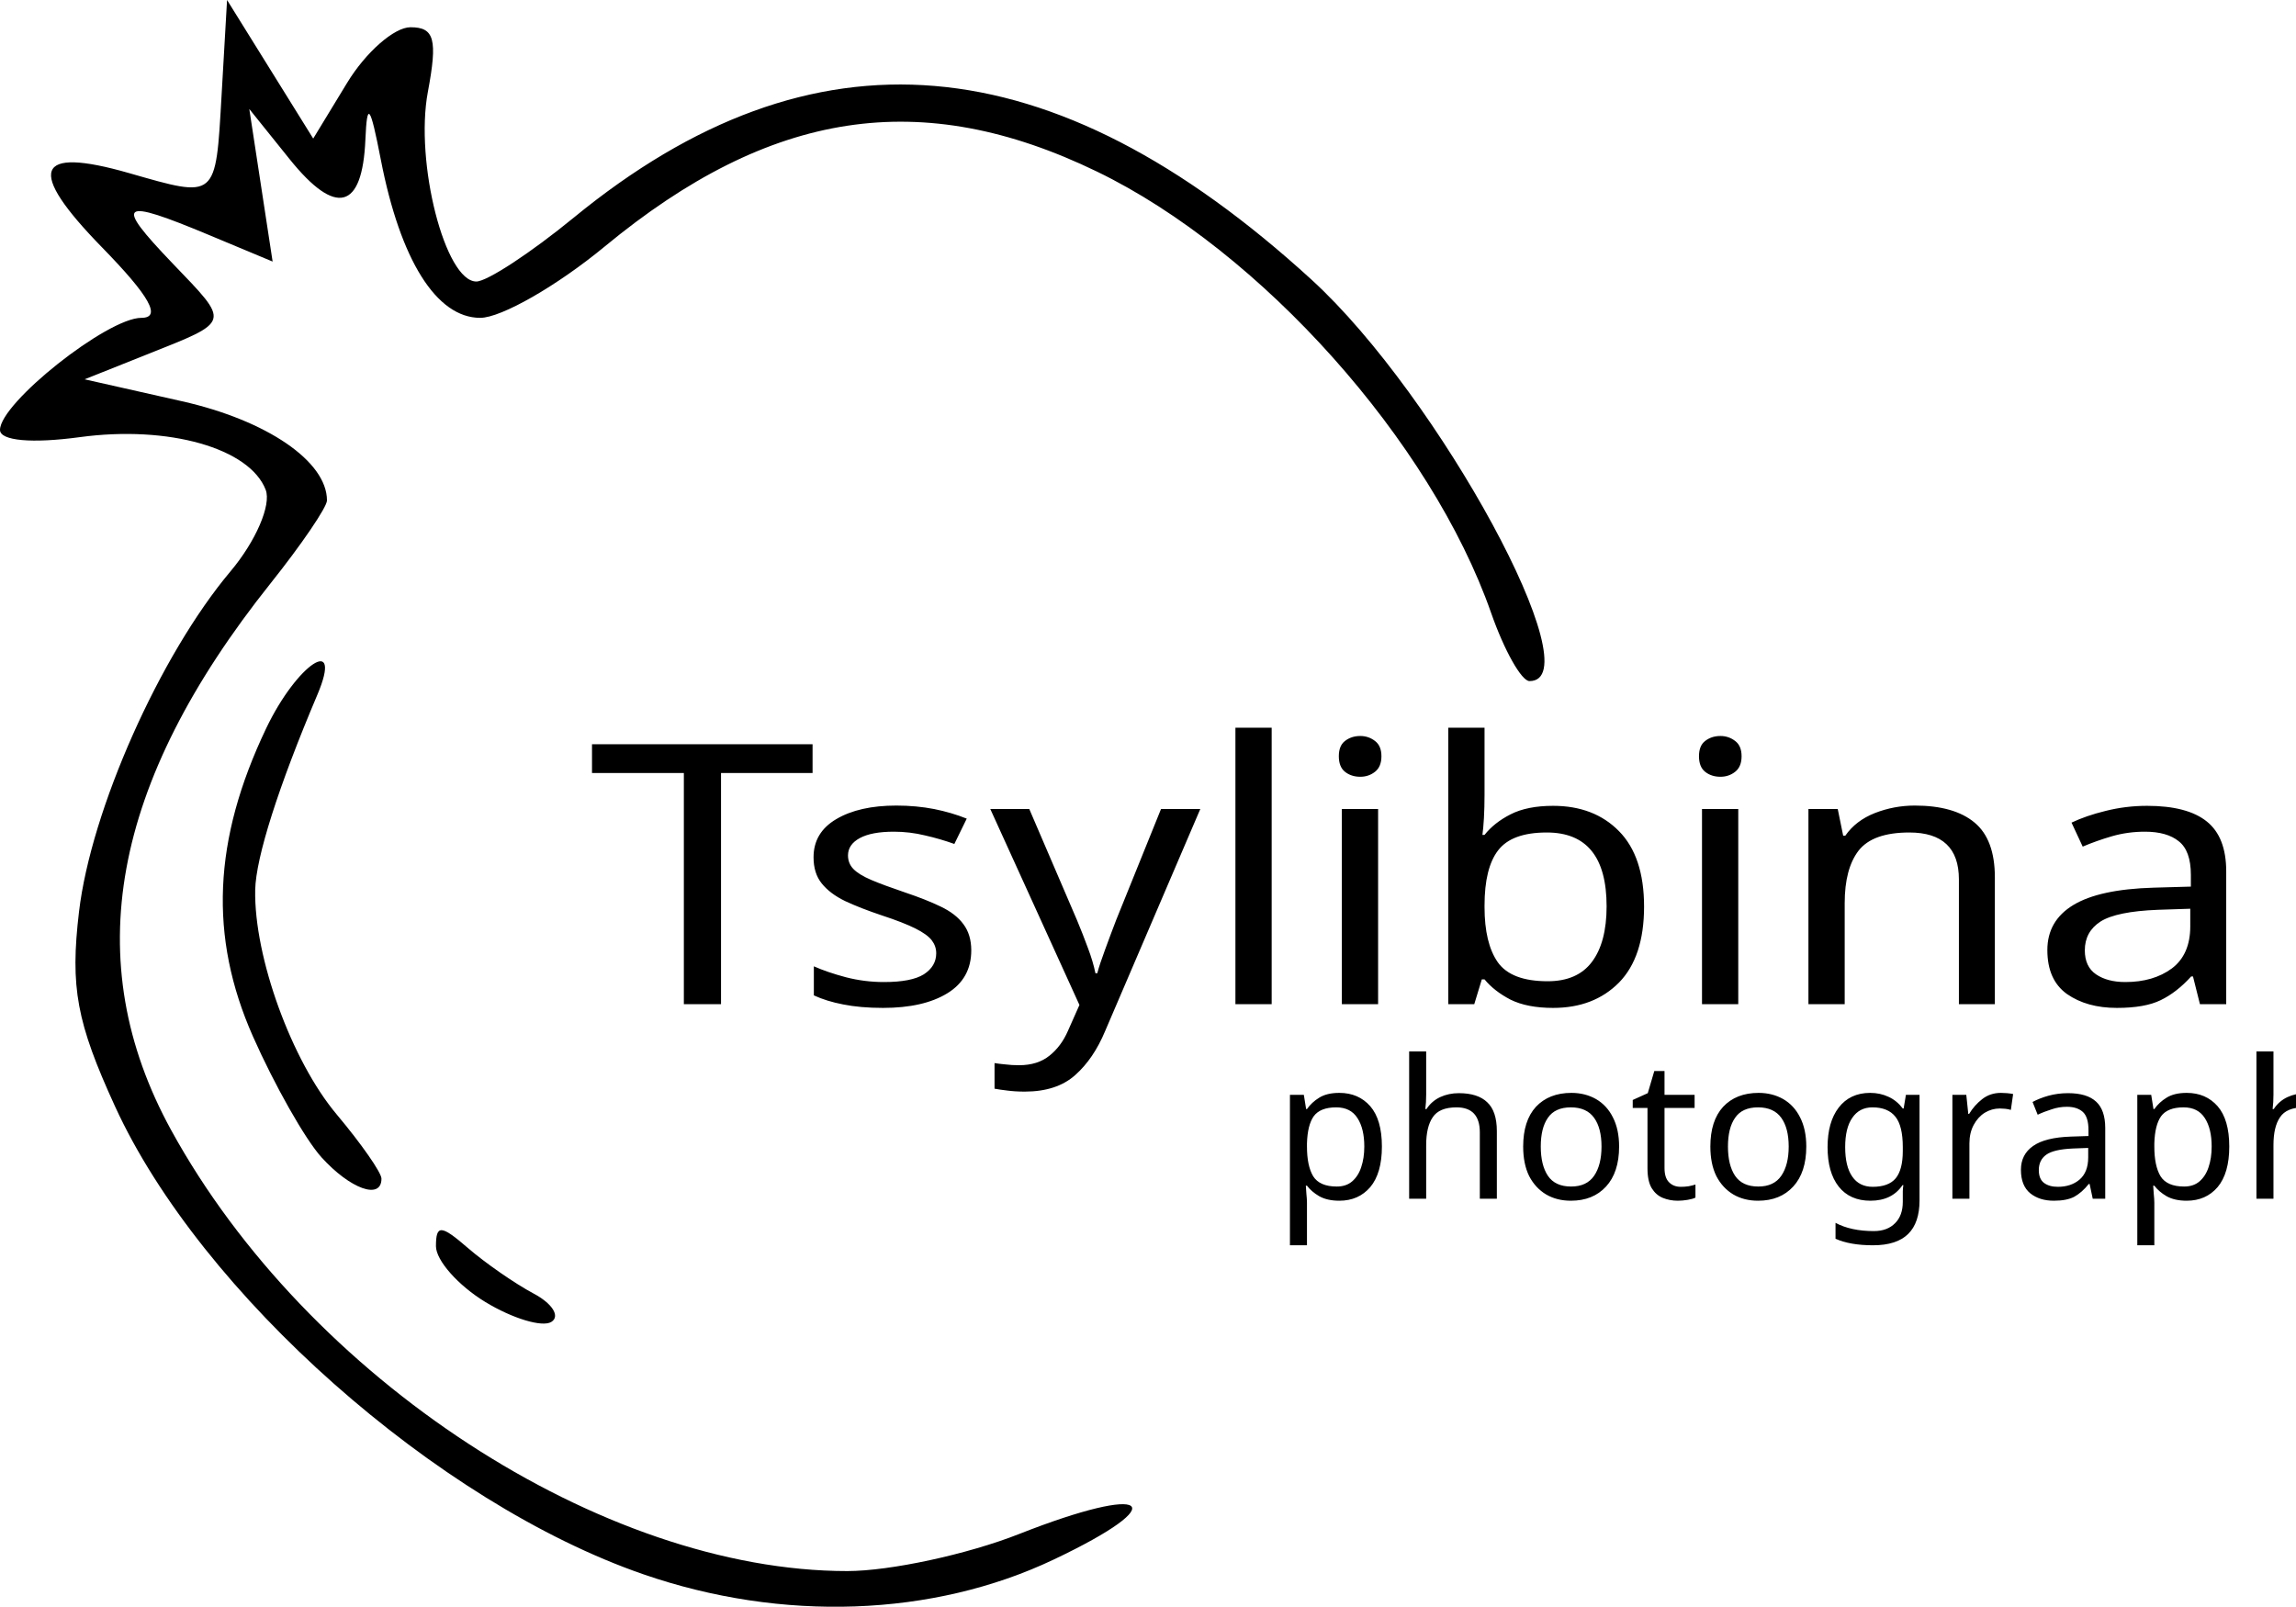
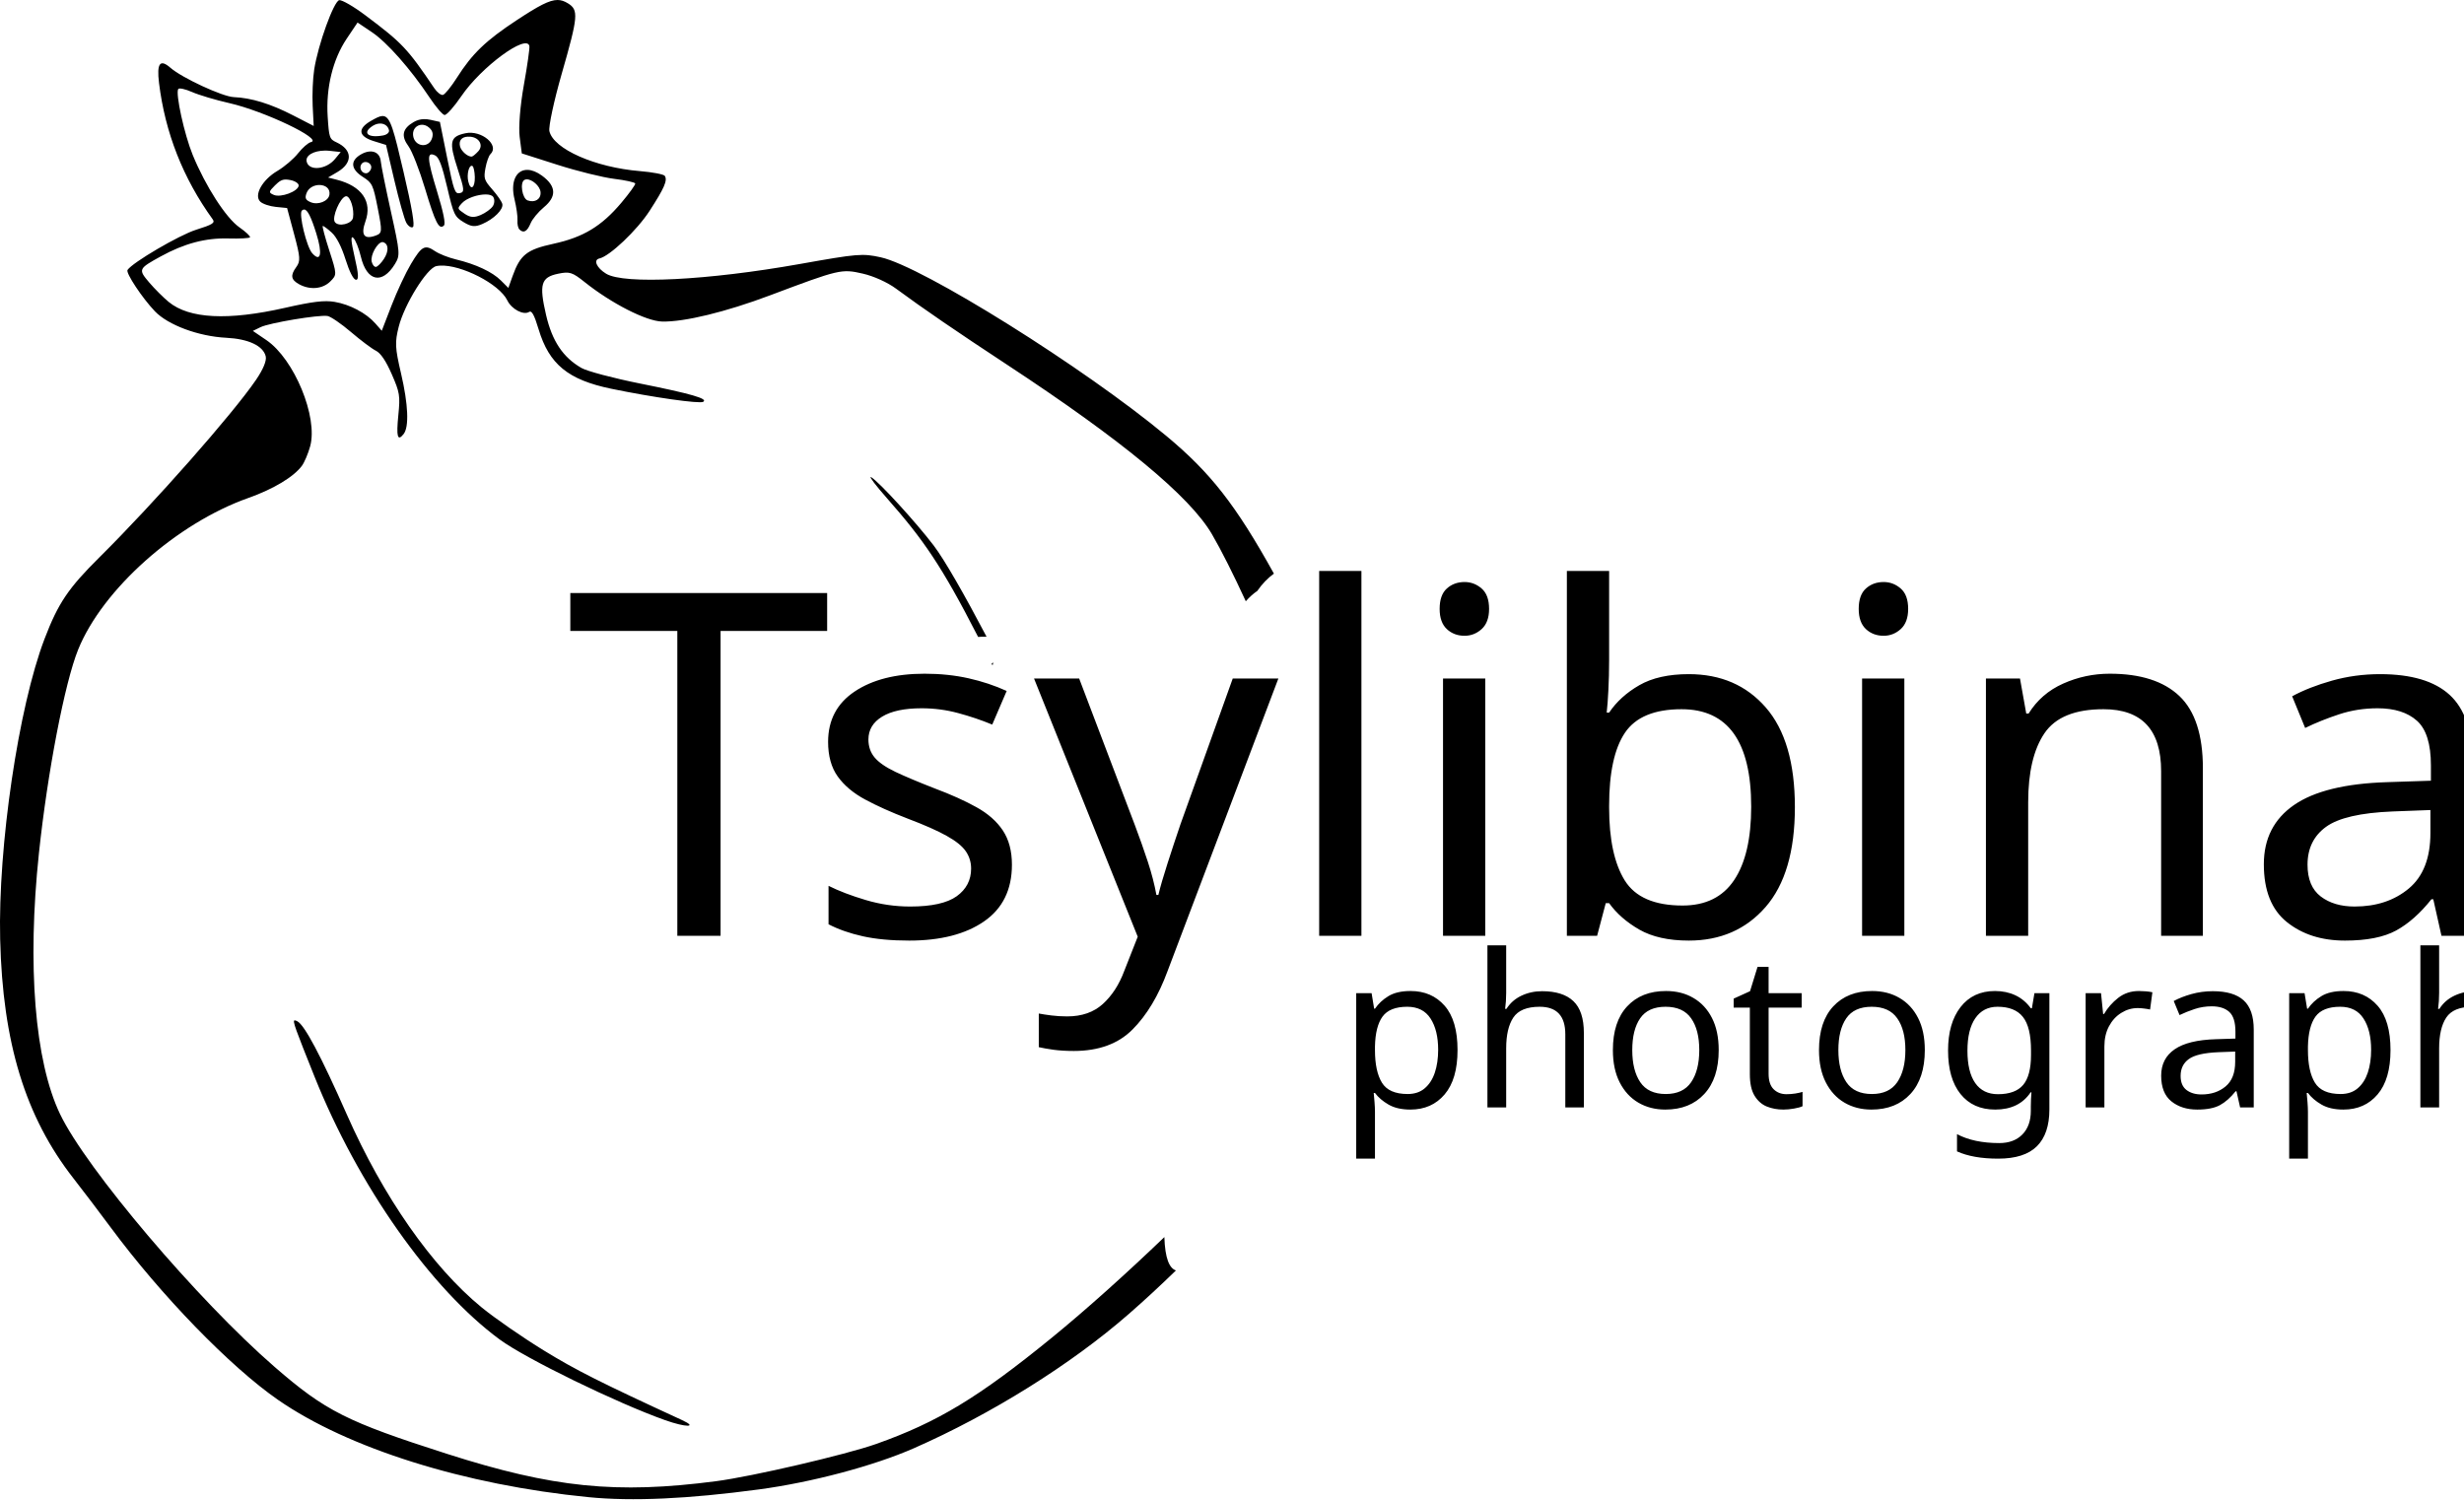
- <svg xmlns="http://www.w3.org/2000/svg" viewBox="0 0 126.398 88.466" height="88.466" width="126.398">
-   <path d="M35.413 86.676c-11.345-3.922-24.36-15.45-29.08-25.76-2.12-4.63-2.476-6.557-1.983-10.72.663-5.605 4.452-14.119 8.337-18.736 1.392-1.654 2.258-3.66 1.94-4.49-.881-2.296-5.35-3.564-10.23-2.902-2.645.359-4.397.2-4.397-.397C0 22.187 5.91 17.5 7.78 17.5c1.13 0 .468-1.186-2.168-3.885-4.17-4.272-3.696-5.573 1.489-4.086 4.857 1.393 4.766 1.47 5.097-4.279L12.5 0l2.372 3.815 2.371 3.814 1.864-3.064c1.025-1.686 2.595-3.065 3.49-3.065 1.322 0 1.5.666.957 3.562-.727 3.876.952 10.438 2.67 10.438.589 0 3.007-1.587 5.374-3.527 13.157-10.781 26.285-9.67 40.617 3.437 7.002 6.404 15.513 22.09 11.986 22.09-.44 0-1.39-1.687-2.111-3.75-3.304-9.443-12.67-19.931-21.7-24.303-9.675-4.684-17.969-3.42-27.105 4.13-2.612 2.157-5.693 3.923-6.848 3.923-2.408 0-4.4-3.172-5.474-8.719-.584-3.012-.756-3.233-.848-1.09-.165 3.865-1.625 4.239-4.173 1.069L13.724 6l.642 4.2.642 4.201-3.472-1.45C6.578 10.879 6.26 11.118 9.49 14.49c3.21 3.35 3.262 3.165-1.411 5.03l-3.421 1.364 5.36 1.208C14.702 23.146 18 25.404 18 27.554c0 .369-1.395 2.42-3.1 4.558C6.116 43.122 4.33 52.937 9.421 62.22 16.93 75.91 33.165 86.5 46.644 86.5c2.355 0 6.61-.917 9.454-2.038 7.178-2.83 8.605-1.774 1.902 1.408-6.642 3.152-14.943 3.449-22.587.806zm-8.69-14.987C25.226 70.78 24 69.396 24 68.613c0-1.196.28-1.181 1.75.092.963.833 2.595 1.966 3.628 2.517 1.034.55 1.472 1.253.974 1.56-.498.308-2.13-.184-3.629-1.093zm-9.03-7.976c-.89-.982-2.585-3.976-3.77-6.653-2.426-5.485-2.197-10.821.729-16.956 1.697-3.56 4.256-5.242 2.82-1.854-2.146 5.062-3.388 8.962-3.423 10.75-.07 3.692 2.007 9.413 4.49 12.363C19.891 62.973 21 64.561 21 64.894c0 1.19-1.717.576-3.307-1.18z" />
-   <text style="line-height:1.25;-inkscape-font-specification:'Indie Flower'" x="90.62" y="62.391" transform="matrix(1.06454 0 0 .93937 -64.112 -3.32)" font-weight="400" font-size="32.114" font-family="Indie Flower" letter-spacing="0" word-spacing="0" stroke-width=".803">
-     <tspan x="90.62" y="62.391" font-size="21.333">Tsylibina</tspan>
+ <svg xmlns="http://www.w3.org/2000/svg" viewBox="0 0 615.959 374.795" height="374.795" width="615.959" id="svg2" version="1.1">
+   <defs id="defs6" />
+   <path d="M 139.359,6.2978744e-6 C 137.321,0.004 134.646,1.444 129.206,5.024 121.445,10.132 118.051,13.394 114.221,19.426 c -1.435,2.26 -3.01,4.196 -3.501,4.302 -0.49,0.107 -1.454,-0.639 -2.142,-1.657 -6.736,-9.972 -8.008,-11.318 -17.254,-18.255 -2.937,-2.203 -5.874,-3.898 -6.526,-3.766 -1.369,0.278 -5.293,11.143 -6.248,17.302 -0.353,2.277 -0.526,6.388 -0.386,9.137 l 0.255,4.999 -5.142,-2.645 c -5.655,-2.909 -10.436,-4.379 -14.845,-4.565 -2.814,-0.119 -12.958,-4.819 -15.821,-7.33 -2.6,-2.279 -3.462,-1.138 -2.859,3.788 1.525,12.449 6.012,23.847 13.419,34.092 0.646,0.894 -0.031,1.32 -4.151,2.613 -4.217,1.323 -15.92,8.185 -17.144,10.051 -0.483,0.736 3.68,7.018 6.844,10.329 3.292,3.445 10.918,6.274 17.852,6.621 5.55,0.278 9.241,2.021 9.857,4.657 0.253,1.082 -0.643,3.243 -2.431,5.865 -5.819,8.533 -25.464,30.802 -39.091,44.312 -7.857,7.789 -10.364,11.51 -13.779,20.459 -6.508,17.05 -11.647,51.854 -11.087,75.072 0.625,25.901 6.296,44.401 18.326,59.787 2.411,3.084 6.597,8.599 9.303,12.256 12.586,17.005 29.865,34.815 41.808,43.093 17.546,12.162 46.702,21.303 77.65,24.343 10.964,1.077 24.84,0.445 42.632,-1.939 13.19,-1.768 28.657,-5.88 38.678,-10.282 19.316,-8.486 39.31,-20.971 53.688,-33.526 4.11,-3.588 8.072,-7.267 11.842,-10.932 -1.66,-0.55 -2.726,-3.012 -2.898,-8.338 -9.252,8.885 -19.511,18.129 -28.259,25.256 -18.247,14.867 -28.438,21.026 -43.791,26.464 -7.59,2.688 -30.974,8.127 -40.014,9.307 -24.92,3.253 -40.771,1.643 -67.245,-6.831 C 86.665,355.432 81.377,352.766 68.65,341.725 49.427,325.05 21.491,292.115 14.986,278.462 8.691,265.25 6.763,241.344 9.731,213.3 11.876,193.039 16.191,170.641 19.542,162.378 c 6.113,-15.071 24.608,-31.544 42.539,-37.887 6.275,-2.22 11.37,-5.283 13.398,-8.056 0.632,-0.864 1.556,-3.048 2.055,-4.854 2.014,-7.298 -3.973,-21.815 -10.955,-26.564 l -3.368,-2.291 1.925,-0.937 c 2.209,-1.075 14.575,-3.14 16.734,-2.794 0.793,0.127 3.435,1.933 5.87,4.014 2.435,2.081 5.233,4.181 6.219,4.665 1.191,0.586 2.522,2.551 3.968,5.861 2.01,4.602 2.135,5.378 1.652,10.24 -0.54,5.428 -0.206,6.641 1.307,4.748 1.413,-1.768 1.175,-7.425 -0.639,-15.186 -1.497,-6.402 -1.562,-7.758 -0.563,-11.691 1.413,-5.561 7.021,-14.603 9.374,-15.114 0.304,-0.066 0.63,-0.107 0.976,-0.126 5.196,-0.284 14.77,4.535 16.795,8.703 1.067,2.197 4.051,3.765 5.452,2.864 0.644,-0.414 1.285,0.766 2.369,4.367 2.627,8.727 7.379,12.616 18.135,14.842 10.38,2.148 22.074,3.812 23,3.273 1.319,-0.768 -2.953,-2.004 -15.882,-4.595 -6.596,-1.322 -13.136,-3.059 -14.535,-3.86 -4.623,-2.645 -7.351,-6.733 -8.869,-13.294 -1.767,-7.638 -1.259,-9.383 2.99,-10.268 2.901,-0.604 3.556,-0.398 6.661,2.079 6.714,5.356 15.377,9.773 19.357,9.869 5.55,0.134 15.94,-2.39 27.048,-6.573 17.27,-6.502 17.81,-6.628 23.114,-5.412 2.734,0.626 6.185,2.184 8.312,3.751 6.827,5.03 15.114,10.707 27.799,19.043 28.756,18.897 45.63,32.856 51.177,42.338 2.343,4.005 5.519,10.351 8.471,16.778 0.9,-1.013 1.861,-1.904 2.871,-2.575 1.221,-1.778 2.63,-3.221 4.158,-4.332 -9.553,-17.22 -15.845,-25.214 -26.807,-34.351 -20.468,-17.058 -61.065,-42.461 -71.489,-44.731 -4.587,-0.999 -5.701,-0.907 -20.248,1.682 -22.958,4.086 -43.933,5.138 -48.379,2.429 -2.396,-1.46 -3.283,-3.471 -1.686,-3.819 2.558,-0.556 9.394,-7.042 12.53,-11.889 3.701,-5.721 4.528,-7.614 3.817,-8.749 -0.25,-0.399 -3.056,-0.939 -6.236,-1.201 -11.194,-0.923 -21.593,-5.512 -22.617,-9.979 -0.255,-1.111 1.132,-7.575 3.081,-14.365 4.133,-14.394 4.268,-15.943 1.525,-17.614 -0.864,-0.526 -1.659,-0.822 -2.586,-0.82 z M 89.38,5.633 l 3.579,2.404 c 3.797,2.551 9.702,9.237 14.4,16.303 1.565,2.354 3.258,4.337 3.763,4.408 0.505,0.071 2.4,-2.053 4.212,-4.72 4.949,-7.286 16.323,-15.661 17.004,-12.52 0.11,0.507 -0.513,4.897 -1.384,9.754 -0.919,5.134 -1.357,10.56 -1.046,12.96 l 0.534,4.129 8.966,2.863 c 4.931,1.575 11.283,3.147 14.116,3.494 2.833,0.347 5.207,0.872 5.276,1.169 0.07,0.297 -1.494,2.465 -3.476,4.817 -4.936,5.857 -9.523,8.63 -16.941,10.241 -6.69,1.453 -8.336,2.752 -10.24,8.075 l -1.062,2.969 -1.872,-1.869 c -2.136,-2.132 -6.272,-4.07 -11.207,-5.252 -1.866,-0.447 -4.207,-1.366 -5.205,-2.044 -2.575,-1.75 -3.364,-1.338 -6.056,3.161 -1.313,2.195 -3.494,6.853 -4.846,10.351 l -2.459,6.362 -1.594,-1.814 c -2.287,-2.601 -6.33,-4.747 -10.184,-5.405 -2.542,-0.434 -5.483,-0.083 -12.365,1.478 -14.299,3.242 -23.985,2.753 -29.126,-1.47 -1.332,-1.094 -3.516,-3.275 -4.854,-4.846 -2.801,-3.289 -2.729,-3.454 2.859,-6.524 5.887,-3.235 11.214,-4.652 16.894,-4.492 2.83,0.08 5.273,-0.052 5.43,-0.291 0.157,-0.24 -1.042,-1.365 -2.665,-2.503 -3.345,-2.344 -8.472,-10.305 -11.668,-18.116 -2.086,-5.099 -4.332,-15.343 -3.606,-16.449 0.217,-0.331 1.772,0.006 3.455,0.75 1.683,0.744 5.866,1.99 9.296,2.769 8.757,1.988 23.574,9.067 20.414,9.753 -0.669,0.145 -2.117,1.406 -3.217,2.803 -1.1,1.396 -3.429,3.378 -5.173,4.404 -3.769,2.216 -5.918,6.08 -4.268,7.674 0.591,0.571 2.341,1.163 3.888,1.316 l 2.814,0.279 1.759,6.546 c 1.561,5.809 1.619,6.735 0.523,8.234 -1.513,2.071 -1.314,3.172 0.778,4.305 2.693,1.458 5.846,1.162 7.744,-0.728 1.68,-1.673 1.677,-1.776 -0.256,-7.746 -1.078,-3.328 -1.811,-6.084 -1.628,-6.124 0.183,-0.04 1.184,0.698 2.224,1.639 1.202,1.088 2.463,3.531 3.463,6.711 0.968,3.08 1.964,5.037 2.595,5.096 0.759,0.071 0.68,-1.387 -0.31,-5.659 -0.924,-3.987 -1.027,-5.467 -0.337,-4.815 0.548,0.518 1.395,2.625 1.882,4.682 1.475,6.222 5.341,7.064 8.524,1.859 1.33,-2.176 1.286,-2.769 -0.996,-13.082 -1.315,-5.942 -2.46,-11.611 -2.544,-12.598 -0.209,-2.448 -2.515,-3.2 -5.073,-1.654 -2.627,1.587 -2.401,3.646 0.612,5.57 2.334,1.491 2.553,1.949 3.701,7.802 1.157,5.902 1.13,6.25 -0.526,6.855 -2.882,1.053 -3.759,-0.161 -2.554,-3.533 1.779,-4.975 -0.903,-8.858 -7.221,-10.451 l -2.119,-0.534 2.317,-1.359 c 3.912,-2.294 3.823,-5.573 -0.203,-7.437 -1.755,-0.812 -1.868,-1.143 -2.21,-6.465 -0.458,-7.132 1.288,-14.276 4.752,-19.435 z m 6.192,23.373 c -0.737,0.035 -1.641,0.524 -2.865,1.228 -3.387,1.947 -3.119,3.852 0.711,5.04 l 3.083,0.956 2.097,8.922 c 1.153,4.907 2.484,9.633 2.958,10.503 0.473,0.869 1.216,1.372 1.65,1.117 0.546,-0.32 -0.179,-4.61 -2.345,-13.874 -2.404,-10.282 -3.24,-13.628 -4.983,-13.879 -0.099,-0.014 -0.201,-0.018 -0.307,-0.013 z m 10.342,0.778 c -0.898,0.031 -1.724,0.275 -2.514,0.735 -2.808,1.635 -3.194,3.467 -1.278,6.055 0.887,1.198 2.747,5.959 4.135,10.581 2.577,8.58 3.496,10.377 4.713,9.227 0.46,-0.434 -0.108,-3.26 -1.705,-8.488 -2.535,-8.298 -2.627,-10.087 -0.468,-9.027 0.942,0.462 1.723,2.536 2.981,7.913 1.6,6.844 1.849,7.376 4.099,8.747 1.929,1.176 2.839,1.27 4.674,0.482 2.933,-1.259 5.337,-3.663 5.02,-5.018 -0.137,-0.584 -1.256,-2.21 -2.488,-3.614 -2.054,-2.341 -2.197,-2.783 -1.73,-5.342 0.28,-1.534 0.834,-3.096 1.231,-3.472 2.382,-2.25 -2.23,-6.123 -6.251,-5.249 -3.866,0.84 -4.144,2.1 -1.948,8.828 1.724,5.281 1.778,5.871 0.566,6.134 -1.222,0.265 -1.502,-0.512 -3.162,-8.755 l -1.821,-9.044 -2.352,-0.522 c -0.598,-0.133 -1.162,-0.191 -1.701,-0.172 z m -10.794,1.1 c 1.025,0.03 1.877,0.621 2.119,1.656 0.135,0.577 -0.505,1.147 -1.49,1.326 -3.82,0.695 -5.281,-0.675 -2.564,-2.406 0.645,-0.411 1.321,-0.594 1.936,-0.576 z m 10.354,0.306 c 0.572,-0.006 1.18,0.197 1.727,0.657 0.896,0.754 1.142,1.526 0.833,2.604 -0.801,2.794 -4.529,2.255 -4.776,-0.691 -0.128,-1.533 0.957,-2.558 2.216,-2.57 z m 11.405,2.982 c 0.215,-0.013 0.445,-0.01 0.691,0.01 2.246,0.186 3.334,2.148 2.004,3.616 -0.611,0.674 -1.321,1.272 -1.576,1.328 -0.937,0.203 -2.713,-1.301 -3.003,-2.544 -0.335,-1.434 0.382,-2.32 1.884,-2.41 z m -35.65,3.474 c 0.402,-0.004 0.819,0.018 1.245,0.065 l 2.7,0.297 -1.419,1.731 c -2.193,2.676 -6.53,3.085 -7.095,0.669 -0.361,-1.544 1.752,-2.738 4.569,-2.761 z m 10.124,2.85 c 0.85,-0.008 1.731,0.774 1.388,1.734 -0.179,0.5 -0.626,0.975 -0.996,1.056 -1.177,0.256 -2.094,-1.192 -1.413,-2.231 0.254,-0.388 0.634,-0.555 1.02,-0.559 z m 26.609,0.954 c 0.049,0.009 0.099,0.027 0.149,0.057 0.288,0.176 0.551,1.411 0.584,2.745 0.07,2.783 -1.089,3.529 -1.647,1.06 -0.394,-1.742 0.179,-3.991 0.914,-3.863 z m 13.962,1.019 c -0.15,-0.006 -0.296,-0.002 -0.439,0.01 -2.519,0.209 -3.908,3.031 -2.863,7.346 0.485,2.004 0.817,4.379 0.737,5.279 -0.08,0.9 0.145,1.922 0.502,2.273 1.025,1.008 1.933,0.5 2.785,-1.562 0.434,-1.049 1.925,-2.851 3.313,-4.002 3.25,-2.696 3.098,-5.286 -0.462,-7.893 -1.303,-0.954 -2.521,-1.415 -3.572,-1.451 z m -0.317,2.372 c 1.349,-0.079 3.394,1.64 3.522,3.192 0.144,1.743 -1.382,2.721 -3.226,2.07 -1.361,-0.48 -1.998,-4.436 -0.824,-5.112 0.157,-0.09 0.335,-0.139 0.528,-0.15 z m -60.119,0.038 c 0.334,0.006 0.706,0.056 1.144,0.144 1.173,0.236 2.088,0.86 2.033,1.385 -0.151,1.446 -4.443,3.056 -6.193,2.323 -1.362,-0.57 -1.337,-0.786 0.265,-2.382 1.086,-1.082 1.748,-1.485 2.75,-1.47 z m 8.557,1.373 c 1.365,0.077 2.539,0.908 2.309,2.428 -0.244,1.614 -2.851,2.655 -4.686,1.87 -1.265,-0.541 -1.488,-0.998 -1.069,-2.194 0.526,-1.503 2.081,-2.181 3.446,-2.104 z m 41.363,2.357 c 0.884,0.003 1.59,0.193 1.882,0.616 0.403,0.582 0.36,1.626 -0.095,2.319 -0.454,0.693 -1.811,1.683 -3.016,2.2 -1.681,0.722 -2.624,0.646 -4.059,-0.328 -1.844,-1.252 -1.853,-1.287 -0.642,-2.623 1.174,-1.296 3.984,-2.191 5.929,-2.183 z m -34.77,0.456 c 0.981,0.181 1.939,3.193 1.615,5.333 -0.238,1.574 -3.652,2.403 -4.55,1.104 -0.796,-1.151 1.321,-6.128 2.738,-6.436 0.065,-0.014 0.131,-0.013 0.197,-0.002 z m -10.601,3.314 c 0.837,0.026 1.74,1.853 3.04,6.005 1.581,5.051 1.113,7.307 -1.024,4.926 -1.407,-1.568 -3.425,-9.879 -2.59,-10.667 0.19,-0.18 0.38,-0.269 0.574,-0.263 z m 19.539,8.144 c 0.081,-0.005 0.161,0.006 0.236,0.031 1.353,0.45 1.417,2.261 0.149,4.193 -0.649,0.99 -1.523,1.875 -1.942,1.966 -0.419,0.091 -0.916,-0.495 -1.104,-1.303 -0.38,-1.627 1.44,-4.824 2.66,-4.888 z M 217.684,119.256 c -0.445,-0.108 1.304,2.191 4.1,5.364 9.03,10.247 13.61,16.815 22.731,34.615 0.262,-0.013 0.524,-0.025 0.786,-0.05 0.406,-0.01 0.875,-0.006 1.324,-0.006 -5.466,-10.412 -10.503,-19.235 -13.219,-22.808 -4.392,-5.777 -13.68,-15.932 -15.605,-17.061 -0.05,-0.029 -0.088,-0.047 -0.117,-0.054 z m 30.639,46.377 c -0.145,0.086 -0.302,0.171 -0.441,0.256 0.075,0.151 0.152,0.305 0.229,0.459 0.069,-0.239 0.138,-0.477 0.212,-0.715 z M 73.66,255.082 c -0.627,0.063 0.287,2.374 4.938,14.004 10.925,27.318 29.063,53.08 46.32,65.787 6.449,4.749 29.325,15.902 41.358,20.165 5.21,1.846 8.272,1.847 4.271,0.003 -20.645,-9.517 -26.534,-12.485 -34.617,-17.443 -5.272,-3.234 -12.265,-8.075 -15.541,-10.759 -12.389,-10.153 -24.601,-27.636 -33.699,-48.243 -6.467,-14.649 -10.591,-22.409 -12.376,-23.285 -0.282,-0.138 -0.51,-0.244 -0.654,-0.229 z" style="fill:#000000;stroke-width:0.767" id="path12" />
+   <text id="text198" y="276.862" x="334.501" style="font-style:normal;font-variant:normal;font-weight:normal;font-stretch:normal;font-size:40px;line-height:1.25;font-family:'Indie Flower';-inkscape-font-specification:'Indie Flower';letter-spacing:0px;word-spacing:0px;fill:#000000;fill-opacity:1;stroke:none" xml:space="preserve">
+     <tspan style="font-size:53.333px" y="276.862" x="334.501" id="tspan196">photographer</tspan>
  </text>
-   <text style="line-height:1.25;-inkscape-font-specification:'Indie Flower'" x="134.218" y="69.322" font-weight="400" font-size="40" font-family="Indie Flower" letter-spacing="0" word-spacing="0" transform="translate(-64.112 -3.32)">
-     <tspan x="134.218" y="69.322" font-size="10.667">photographer</tspan>
+   <text id="text220" y="233.939" x="141.369" style="font-style:normal;font-variant:normal;font-weight:normal;font-stretch:normal;font-size:40px;line-height:1.25;font-family:'Indie Flower';-inkscape-font-specification:'Indie Flower';letter-spacing:0px;word-spacing:0px;fill:#000000;fill-opacity:1;stroke:none" xml:space="preserve">
+     <tspan style="font-size:120px" y="233.939" x="141.369" id="tspan218">Tsylibina</tspan>
  </text>
</svg>
